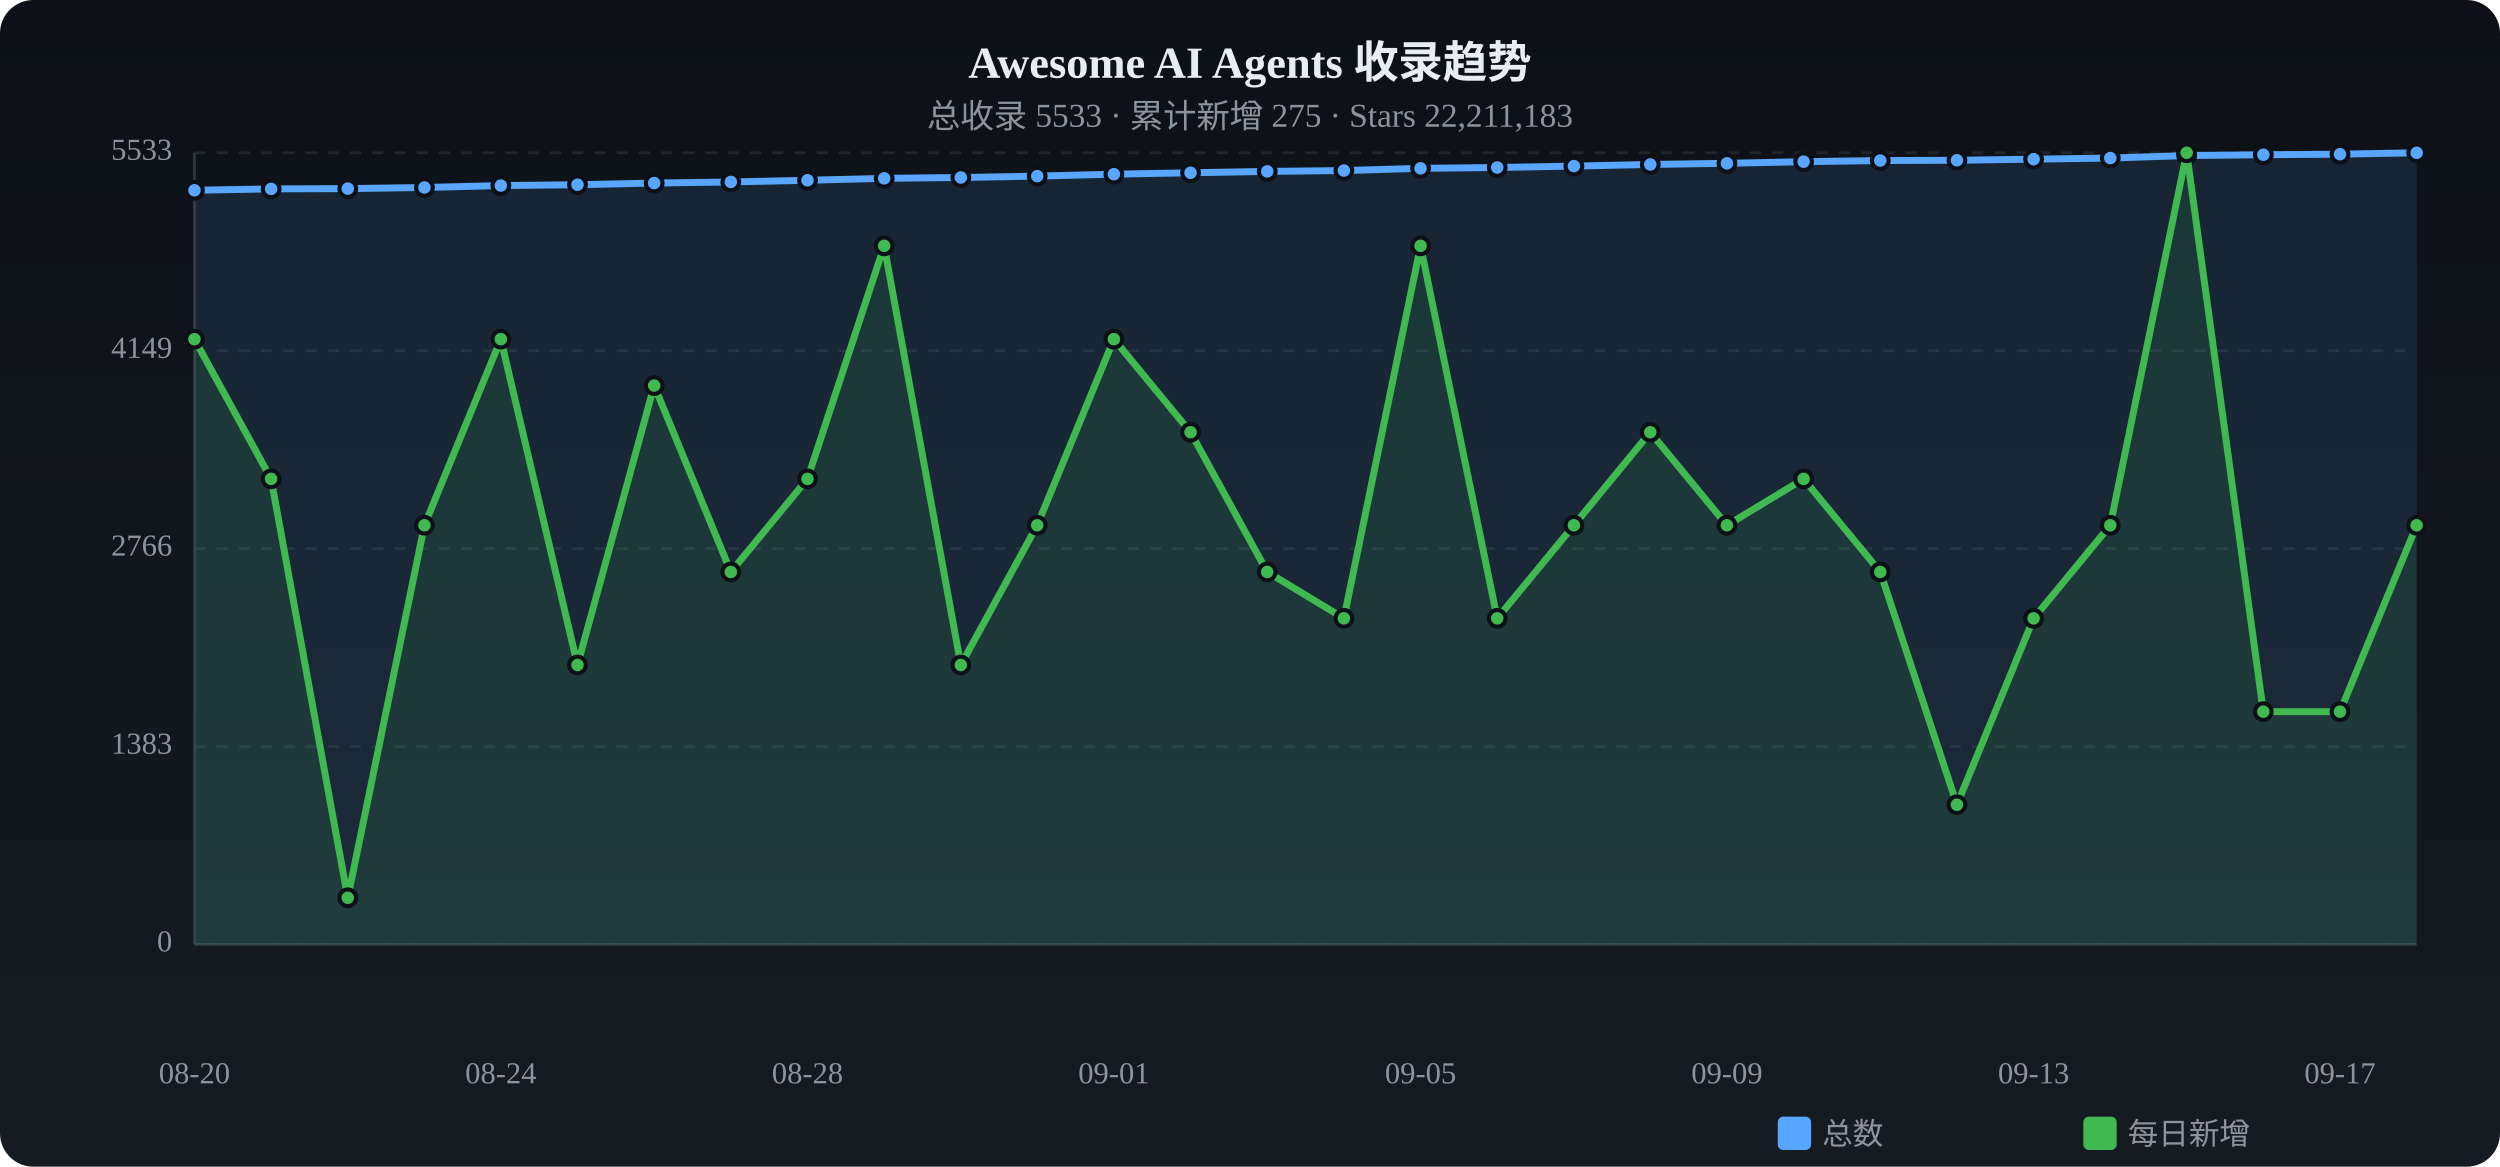
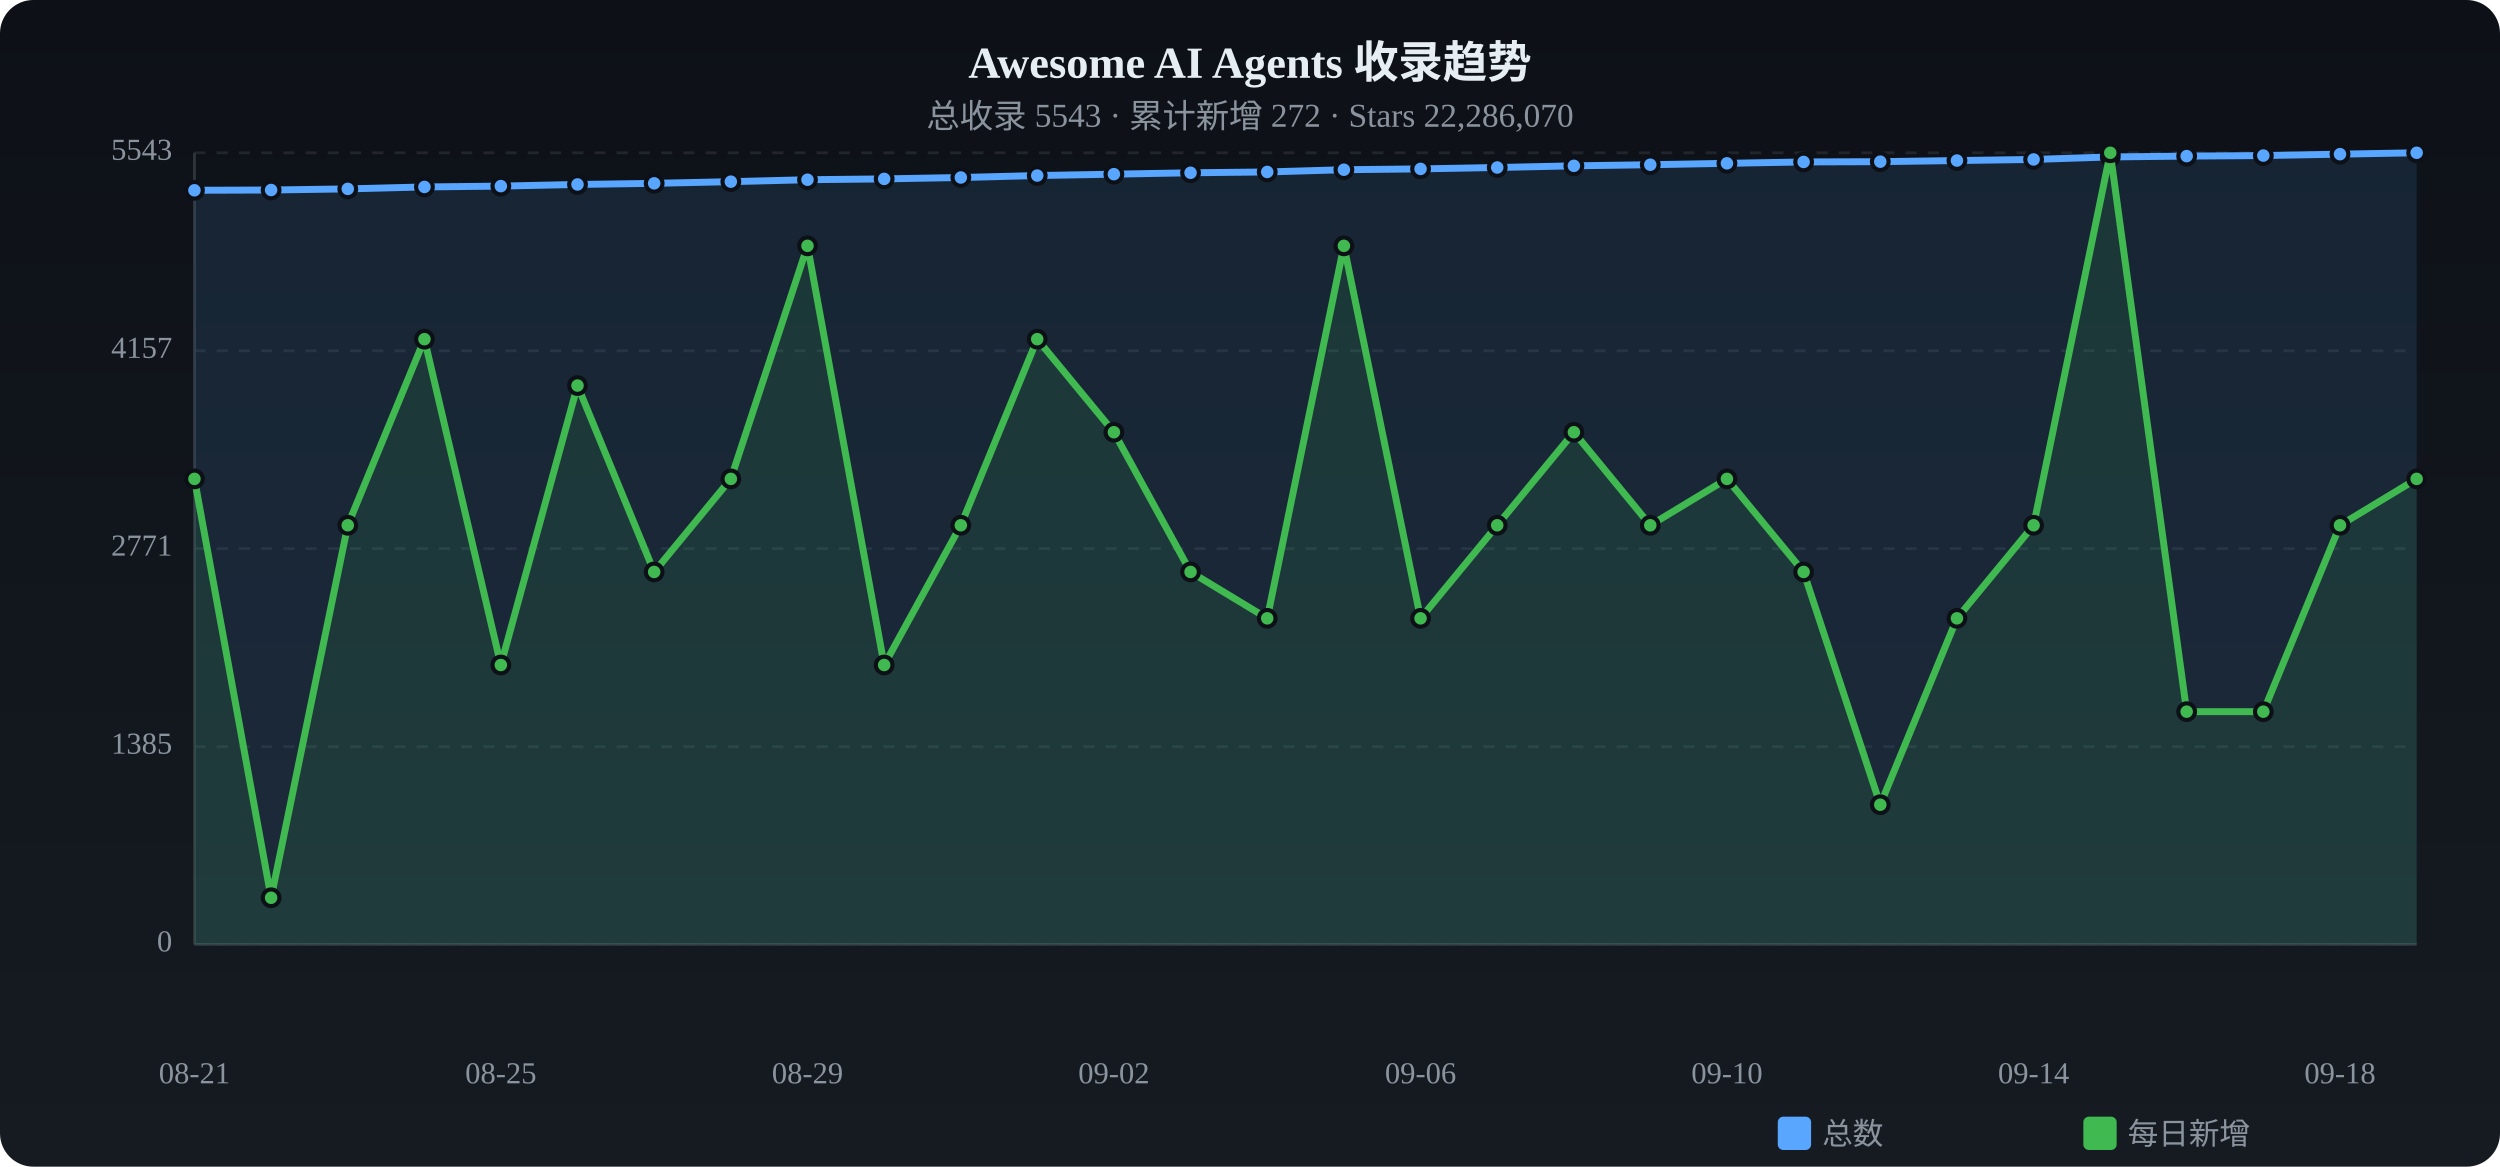
<svg xmlns="http://www.w3.org/2000/svg" viewBox="0 0 900 420" width="900" height="420">
  <defs>
    <linearGradient id="tbg" x1="0%" y1="0%" x2="0%" y2="100%">
      <stop offset="0%" stop-color="#0d1117" />
      <stop offset="100%" stop-color="#161b22" />
    </linearGradient>
  </defs>
  <rect width="900" height="420" rx="12" fill="url(#tbg)" />
  <text x="450.0" y="28" text-anchor="middle" fill="#e6edf3" font-size="16" font-weight="bold">Awesome AI Agents 收录趋势</text>
-   <text x="450.0" y="46" text-anchor="middle" fill="#8b949e" font-size="12">总收录 5533 · 累计新增 275 · Stars 22,211,183</text>
+   <text x="450.0" y="46" text-anchor="middle" fill="#8b949e" font-size="12">总收录 5543 · 累计新增 272 · Stars 22,286,070</text>
  <text x="62" y="340.0" text-anchor="end" fill="#8b949e" font-size="11" dominant-baseline="middle">0</text>
  <line x1="70" y1="340.0" x2="870" y2="340.0" stroke="#21262d" stroke-dasharray="4 4" />
-   <text x="62" y="268.8" text-anchor="end" fill="#8b949e" font-size="11" dominant-baseline="middle">1383</text>
+   <text x="62" y="268.8" text-anchor="end" fill="#8b949e" font-size="11" dominant-baseline="middle">1385</text>
  <line x1="70" y1="268.8" x2="870" y2="268.8" stroke="#21262d" stroke-dasharray="4 4" />
-   <text x="62" y="197.5" text-anchor="end" fill="#8b949e" font-size="11" dominant-baseline="middle">2766</text>
+   <text x="62" y="197.5" text-anchor="end" fill="#8b949e" font-size="11" dominant-baseline="middle">2771</text>
  <line x1="70" y1="197.5" x2="870" y2="197.5" stroke="#21262d" stroke-dasharray="4 4" />
-   <text x="62" y="126.3" text-anchor="end" fill="#8b949e" font-size="11" dominant-baseline="middle">4149</text>
+   <text x="62" y="126.3" text-anchor="end" fill="#8b949e" font-size="11" dominant-baseline="middle">4157</text>
  <line x1="70" y1="126.3" x2="870" y2="126.3" stroke="#21262d" stroke-dasharray="4 4" />
-   <text x="62" y="55.0" text-anchor="end" fill="#8b949e" font-size="11" dominant-baseline="middle">5533</text>
+   <text x="62" y="55.0" text-anchor="end" fill="#8b949e" font-size="11" dominant-baseline="middle">5543</text>
  <line x1="70" y1="55.0" x2="870" y2="55.0" stroke="#21262d" stroke-dasharray="4 4" />
  <line x1="70" y1="55" x2="70" y2="340" stroke="#30363d" />
  <line x1="70" y1="340" x2="870" y2="340" stroke="#30363d" />
-   <path d="M70.0,68.5 L97.6,68.0 L125.2,67.9 L152.8,67.5 L180.3,66.8 L207.9,66.5 L235.5,65.9 L263.1,65.5 L290.7,64.9 L318.3,64.2 L345.9,63.9 L373.4,63.4 L401.0,62.7 L428.6,62.2 L456.2,61.7 L483.8,61.4 L511.4,60.6 L539.0,60.3 L566.6,59.8 L594.1,59.2 L621.7,58.8 L649.3,58.2 L676.9,57.8 L704.5,57.7 L732.1,57.3 L759.7,56.9 L787.2,56.0 L814.8,55.7 L842.4,55.5 L870.0,55.0 L870.0,340 L70.0,340 Z" fill="#58a6ff" opacity="0.12" />
-   <polyline points="70.0,68.5 97.6,68.0 125.2,67.9 152.8,67.5 180.3,66.8 207.9,66.5 235.5,65.9 263.1,65.5 290.7,64.9 318.3,64.2 345.9,63.9 373.4,63.4 401.0,62.7 428.6,62.2 456.2,61.7 483.8,61.4 511.4,60.6 539.0,60.3 566.6,59.8 594.1,59.2 621.7,58.8 649.3,58.2 676.9,57.8 704.5,57.7 732.1,57.3 759.7,56.9 787.2,56.0 814.8,55.7 842.4,55.5 870.0,55.0" fill="none" stroke="#58a6ff" stroke-width="2.5" stroke-linecap="round" stroke-linejoin="round" />
+   <path d="M70.0,68.5 L97.6,68.4 L125.2,68.0 L152.8,67.3 L180.3,67.0 L207.9,66.4 L235.5,66.0 L263.1,65.4 L290.7,64.7 L318.3,64.4 L345.9,63.9 L373.4,63.2 L401.0,62.7 L428.6,62.2 L456.2,61.9 L483.8,61.1 L511.4,60.8 L539.0,60.3 L566.6,59.7 L594.1,59.3 L621.7,58.8 L649.3,58.3 L676.9,58.2 L704.5,57.8 L732.1,57.4 L759.7,56.5 L787.2,56.2 L814.8,56.0 L842.4,55.5 L870.0,55.0 L870.0,340 L70.0,340 Z" fill="#58a6ff" opacity="0.12" />
+   <polyline points="70.0,68.5 97.6,68.4 125.2,68.0 152.8,67.3 180.3,67.0 207.9,66.4 235.5,66.0 263.1,65.4 290.7,64.7 318.3,64.4 345.9,63.9 373.4,63.2 401.0,62.7 428.6,62.2 456.2,61.9 483.8,61.1 511.4,60.8 539.0,60.3 566.6,59.7 594.1,59.3 621.7,58.8 649.3,58.3 676.9,58.2 704.5,57.8 732.1,57.4 759.7,56.5 787.2,56.2 814.8,56.0 842.4,55.5 870.0,55.0" fill="none" stroke="#58a6ff" stroke-width="2.5" stroke-linecap="round" stroke-linejoin="round" />
  <circle cx="70.0" cy="68.5" r="3" fill="#58a6ff" stroke="#0d1117" stroke-width="1.5" />
-   <circle cx="97.6" cy="68.0" r="3" fill="#58a6ff" stroke="#0d1117" stroke-width="1.5" />
-   <circle cx="125.2" cy="67.9" r="3" fill="#58a6ff" stroke="#0d1117" stroke-width="1.5" />
-   <circle cx="152.8" cy="67.5" r="3" fill="#58a6ff" stroke="#0d1117" stroke-width="1.5" />
-   <circle cx="180.3" cy="66.8" r="3" fill="#58a6ff" stroke="#0d1117" stroke-width="1.5" />
-   <circle cx="207.9" cy="66.5" r="3" fill="#58a6ff" stroke="#0d1117" stroke-width="1.5" />
-   <circle cx="235.5" cy="65.9" r="3" fill="#58a6ff" stroke="#0d1117" stroke-width="1.5" />
-   <circle cx="263.1" cy="65.5" r="3" fill="#58a6ff" stroke="#0d1117" stroke-width="1.5" />
-   <circle cx="290.7" cy="64.9" r="3" fill="#58a6ff" stroke="#0d1117" stroke-width="1.5" />
-   <circle cx="318.3" cy="64.2" r="3" fill="#58a6ff" stroke="#0d1117" stroke-width="1.5" />
+   <circle cx="97.6" cy="68.4" r="3" fill="#58a6ff" stroke="#0d1117" stroke-width="1.5" />
+   <circle cx="125.2" cy="68.0" r="3" fill="#58a6ff" stroke="#0d1117" stroke-width="1.5" />
+   <circle cx="152.8" cy="67.3" r="3" fill="#58a6ff" stroke="#0d1117" stroke-width="1.5" />
+   <circle cx="180.3" cy="67.0" r="3" fill="#58a6ff" stroke="#0d1117" stroke-width="1.5" />
+   <circle cx="207.9" cy="66.4" r="3" fill="#58a6ff" stroke="#0d1117" stroke-width="1.5" />
+   <circle cx="235.5" cy="66.0" r="3" fill="#58a6ff" stroke="#0d1117" stroke-width="1.5" />
+   <circle cx="263.1" cy="65.4" r="3" fill="#58a6ff" stroke="#0d1117" stroke-width="1.5" />
+   <circle cx="290.7" cy="64.7" r="3" fill="#58a6ff" stroke="#0d1117" stroke-width="1.5" />
+   <circle cx="318.3" cy="64.4" r="3" fill="#58a6ff" stroke="#0d1117" stroke-width="1.5" />
  <circle cx="345.9" cy="63.9" r="3" fill="#58a6ff" stroke="#0d1117" stroke-width="1.5" />
-   <circle cx="373.4" cy="63.4" r="3" fill="#58a6ff" stroke="#0d1117" stroke-width="1.5" />
+   <circle cx="373.4" cy="63.2" r="3" fill="#58a6ff" stroke="#0d1117" stroke-width="1.5" />
  <circle cx="401.0" cy="62.7" r="3" fill="#58a6ff" stroke="#0d1117" stroke-width="1.5" />
  <circle cx="428.6" cy="62.2" r="3" fill="#58a6ff" stroke="#0d1117" stroke-width="1.5" />
-   <circle cx="456.2" cy="61.7" r="3" fill="#58a6ff" stroke="#0d1117" stroke-width="1.5" />
-   <circle cx="483.8" cy="61.4" r="3" fill="#58a6ff" stroke="#0d1117" stroke-width="1.5" />
-   <circle cx="511.4" cy="60.6" r="3" fill="#58a6ff" stroke="#0d1117" stroke-width="1.5" />
+   <circle cx="456.2" cy="61.9" r="3" fill="#58a6ff" stroke="#0d1117" stroke-width="1.5" />
+   <circle cx="483.8" cy="61.1" r="3" fill="#58a6ff" stroke="#0d1117" stroke-width="1.5" />
+   <circle cx="511.4" cy="60.8" r="3" fill="#58a6ff" stroke="#0d1117" stroke-width="1.5" />
  <circle cx="539.0" cy="60.3" r="3" fill="#58a6ff" stroke="#0d1117" stroke-width="1.5" />
-   <circle cx="566.6" cy="59.8" r="3" fill="#58a6ff" stroke="#0d1117" stroke-width="1.5" />
-   <circle cx="594.1" cy="59.2" r="3" fill="#58a6ff" stroke="#0d1117" stroke-width="1.5" />
+   <circle cx="566.6" cy="59.7" r="3" fill="#58a6ff" stroke="#0d1117" stroke-width="1.5" />
+   <circle cx="594.1" cy="59.3" r="3" fill="#58a6ff" stroke="#0d1117" stroke-width="1.5" />
  <circle cx="621.7" cy="58.8" r="3" fill="#58a6ff" stroke="#0d1117" stroke-width="1.5" />
-   <circle cx="649.3" cy="58.2" r="3" fill="#58a6ff" stroke="#0d1117" stroke-width="1.5" />
-   <circle cx="676.9" cy="57.8" r="3" fill="#58a6ff" stroke="#0d1117" stroke-width="1.5" />
-   <circle cx="704.5" cy="57.7" r="3" fill="#58a6ff" stroke="#0d1117" stroke-width="1.5" />
-   <circle cx="732.1" cy="57.3" r="3" fill="#58a6ff" stroke="#0d1117" stroke-width="1.5" />
-   <circle cx="759.7" cy="56.9" r="3" fill="#58a6ff" stroke="#0d1117" stroke-width="1.5" />
-   <circle cx="787.2" cy="56.0" r="3" fill="#58a6ff" stroke="#0d1117" stroke-width="1.5" />
-   <circle cx="814.8" cy="55.7" r="3" fill="#58a6ff" stroke="#0d1117" stroke-width="1.5" />
+   <circle cx="649.3" cy="58.3" r="3" fill="#58a6ff" stroke="#0d1117" stroke-width="1.5" />
+   <circle cx="676.9" cy="58.2" r="3" fill="#58a6ff" stroke="#0d1117" stroke-width="1.5" />
+   <circle cx="704.5" cy="57.8" r="3" fill="#58a6ff" stroke="#0d1117" stroke-width="1.5" />
+   <circle cx="732.1" cy="57.4" r="3" fill="#58a6ff" stroke="#0d1117" stroke-width="1.5" />
+   <circle cx="759.7" cy="56.5" r="3" fill="#58a6ff" stroke="#0d1117" stroke-width="1.5" />
+   <circle cx="787.2" cy="56.2" r="3" fill="#58a6ff" stroke="#0d1117" stroke-width="1.5" />
+   <circle cx="814.8" cy="56.0" r="3" fill="#58a6ff" stroke="#0d1117" stroke-width="1.5" />
  <circle cx="842.4" cy="55.5" r="3" fill="#58a6ff" stroke="#0d1117" stroke-width="1.5" />
  <circle cx="870.0" cy="55.0" r="3" fill="#58a6ff" stroke="#0d1117" stroke-width="1.5" />
-   <path d="M70.0,122.1 L97.6,172.4 L125.2,323.2 L152.8,189.1 L180.3,122.1 L207.9,239.4 L235.5,138.8 L263.1,205.9 L290.7,172.4 L318.3,88.5 L345.9,239.4 L373.4,189.1 L401.0,122.1 L428.6,155.6 L456.2,205.9 L483.8,222.6 L511.4,88.5 L539.0,222.6 L566.6,189.1 L594.1,155.6 L621.7,189.1 L649.3,172.4 L676.9,205.9 L704.5,289.7 L732.1,222.6 L759.7,189.1 L787.2,55.0 L814.8,256.2 L842.4,256.2 L870.0,189.1 L870.0,340 L70.0,340 Z" fill="#3fb950" opacity="0.12" />
-   <polyline points="70.0,122.1 97.6,172.4 125.2,323.2 152.8,189.1 180.3,122.1 207.9,239.4 235.5,138.8 263.1,205.9 290.7,172.4 318.3,88.5 345.9,239.4 373.4,189.1 401.0,122.1 428.6,155.6 456.2,205.9 483.8,222.6 511.4,88.5 539.0,222.6 566.6,189.1 594.1,155.6 621.7,189.1 649.3,172.4 676.9,205.9 704.5,289.7 732.1,222.6 759.7,189.1 787.2,55.0 814.8,256.2 842.4,256.2 870.0,189.1" fill="none" stroke="#3fb950" stroke-width="2.5" stroke-linecap="round" stroke-linejoin="round" />
-   <circle cx="70.0" cy="122.1" r="3" fill="#3fb950" stroke="#0d1117" stroke-width="1.5" />
-   <circle cx="97.6" cy="172.4" r="3" fill="#3fb950" stroke="#0d1117" stroke-width="1.5" />
-   <circle cx="125.2" cy="323.2" r="3" fill="#3fb950" stroke="#0d1117" stroke-width="1.5" />
-   <circle cx="152.8" cy="189.1" r="3" fill="#3fb950" stroke="#0d1117" stroke-width="1.5" />
-   <circle cx="180.3" cy="122.1" r="3" fill="#3fb950" stroke="#0d1117" stroke-width="1.5" />
-   <circle cx="207.9" cy="239.4" r="3" fill="#3fb950" stroke="#0d1117" stroke-width="1.5" />
-   <circle cx="235.5" cy="138.8" r="3" fill="#3fb950" stroke="#0d1117" stroke-width="1.5" />
-   <circle cx="263.1" cy="205.9" r="3" fill="#3fb950" stroke="#0d1117" stroke-width="1.5" />
-   <circle cx="290.7" cy="172.4" r="3" fill="#3fb950" stroke="#0d1117" stroke-width="1.5" />
-   <circle cx="318.3" cy="88.5" r="3" fill="#3fb950" stroke="#0d1117" stroke-width="1.5" />
-   <circle cx="345.9" cy="239.4" r="3" fill="#3fb950" stroke="#0d1117" stroke-width="1.5" />
-   <circle cx="373.4" cy="189.1" r="3" fill="#3fb950" stroke="#0d1117" stroke-width="1.5" />
-   <circle cx="401.0" cy="122.1" r="3" fill="#3fb950" stroke="#0d1117" stroke-width="1.5" />
-   <circle cx="428.6" cy="155.6" r="3" fill="#3fb950" stroke="#0d1117" stroke-width="1.5" />
-   <circle cx="456.2" cy="205.9" r="3" fill="#3fb950" stroke="#0d1117" stroke-width="1.5" />
-   <circle cx="483.8" cy="222.6" r="3" fill="#3fb950" stroke="#0d1117" stroke-width="1.5" />
-   <circle cx="511.4" cy="88.5" r="3" fill="#3fb950" stroke="#0d1117" stroke-width="1.5" />
-   <circle cx="539.0" cy="222.6" r="3" fill="#3fb950" stroke="#0d1117" stroke-width="1.5" />
-   <circle cx="566.6" cy="189.1" r="3" fill="#3fb950" stroke="#0d1117" stroke-width="1.5" />
-   <circle cx="594.1" cy="155.6" r="3" fill="#3fb950" stroke="#0d1117" stroke-width="1.5" />
-   <circle cx="621.7" cy="189.1" r="3" fill="#3fb950" stroke="#0d1117" stroke-width="1.5" />
-   <circle cx="649.3" cy="172.4" r="3" fill="#3fb950" stroke="#0d1117" stroke-width="1.5" />
-   <circle cx="676.9" cy="205.9" r="3" fill="#3fb950" stroke="#0d1117" stroke-width="1.5" />
-   <circle cx="704.5" cy="289.7" r="3" fill="#3fb950" stroke="#0d1117" stroke-width="1.5" />
-   <circle cx="732.1" cy="222.6" r="3" fill="#3fb950" stroke="#0d1117" stroke-width="1.5" />
-   <circle cx="759.7" cy="189.1" r="3" fill="#3fb950" stroke="#0d1117" stroke-width="1.5" />
-   <circle cx="787.2" cy="55.0" r="3" fill="#3fb950" stroke="#0d1117" stroke-width="1.5" />
+   <path d="M70.0,172.4 L97.6,323.2 L125.2,189.1 L152.8,122.1 L180.3,239.4 L207.9,138.8 L235.5,205.9 L263.1,172.4 L290.7,88.5 L318.3,239.4 L345.9,189.1 L373.4,122.1 L401.0,155.6 L428.6,205.9 L456.2,222.6 L483.8,88.5 L511.4,222.6 L539.0,189.1 L566.6,155.6 L594.1,189.1 L621.7,172.4 L649.3,205.9 L676.9,289.7 L704.5,222.6 L732.1,189.1 L759.7,55.0 L787.2,256.2 L814.8,256.2 L842.4,189.1 L870.0,172.4 L870.0,340 L70.0,340 Z" fill="#3fb950" opacity="0.12" />
+   <polyline points="70.0,172.4 97.6,323.2 125.2,189.1 152.8,122.1 180.3,239.4 207.9,138.8 235.5,205.9 263.1,172.4 290.7,88.5 318.3,239.4 345.9,189.1 373.4,122.1 401.0,155.6 428.6,205.9 456.2,222.6 483.8,88.5 511.4,222.6 539.0,189.1 566.6,155.6 594.1,189.1 621.7,172.4 649.3,205.9 676.9,289.7 704.5,222.6 732.1,189.1 759.7,55.0 787.2,256.2 814.8,256.2 842.4,189.1 870.0,172.4" fill="none" stroke="#3fb950" stroke-width="2.5" stroke-linecap="round" stroke-linejoin="round" />
+   <circle cx="70.0" cy="172.4" r="3" fill="#3fb950" stroke="#0d1117" stroke-width="1.5" />
+   <circle cx="97.6" cy="323.2" r="3" fill="#3fb950" stroke="#0d1117" stroke-width="1.5" />
+   <circle cx="125.2" cy="189.1" r="3" fill="#3fb950" stroke="#0d1117" stroke-width="1.5" />
+   <circle cx="152.8" cy="122.1" r="3" fill="#3fb950" stroke="#0d1117" stroke-width="1.5" />
+   <circle cx="180.3" cy="239.4" r="3" fill="#3fb950" stroke="#0d1117" stroke-width="1.5" />
+   <circle cx="207.9" cy="138.8" r="3" fill="#3fb950" stroke="#0d1117" stroke-width="1.5" />
+   <circle cx="235.5" cy="205.9" r="3" fill="#3fb950" stroke="#0d1117" stroke-width="1.5" />
+   <circle cx="263.1" cy="172.4" r="3" fill="#3fb950" stroke="#0d1117" stroke-width="1.5" />
+   <circle cx="290.7" cy="88.5" r="3" fill="#3fb950" stroke="#0d1117" stroke-width="1.5" />
+   <circle cx="318.3" cy="239.4" r="3" fill="#3fb950" stroke="#0d1117" stroke-width="1.5" />
+   <circle cx="345.9" cy="189.1" r="3" fill="#3fb950" stroke="#0d1117" stroke-width="1.5" />
+   <circle cx="373.4" cy="122.1" r="3" fill="#3fb950" stroke="#0d1117" stroke-width="1.5" />
+   <circle cx="401.0" cy="155.6" r="3" fill="#3fb950" stroke="#0d1117" stroke-width="1.5" />
+   <circle cx="428.6" cy="205.9" r="3" fill="#3fb950" stroke="#0d1117" stroke-width="1.5" />
+   <circle cx="456.2" cy="222.6" r="3" fill="#3fb950" stroke="#0d1117" stroke-width="1.5" />
+   <circle cx="483.8" cy="88.5" r="3" fill="#3fb950" stroke="#0d1117" stroke-width="1.5" />
+   <circle cx="511.4" cy="222.6" r="3" fill="#3fb950" stroke="#0d1117" stroke-width="1.5" />
+   <circle cx="539.0" cy="189.1" r="3" fill="#3fb950" stroke="#0d1117" stroke-width="1.5" />
+   <circle cx="566.6" cy="155.6" r="3" fill="#3fb950" stroke="#0d1117" stroke-width="1.5" />
+   <circle cx="594.1" cy="189.1" r="3" fill="#3fb950" stroke="#0d1117" stroke-width="1.5" />
+   <circle cx="621.7" cy="172.4" r="3" fill="#3fb950" stroke="#0d1117" stroke-width="1.5" />
+   <circle cx="649.3" cy="205.9" r="3" fill="#3fb950" stroke="#0d1117" stroke-width="1.5" />
+   <circle cx="676.9" cy="289.7" r="3" fill="#3fb950" stroke="#0d1117" stroke-width="1.5" />
+   <circle cx="704.5" cy="222.6" r="3" fill="#3fb950" stroke="#0d1117" stroke-width="1.5" />
+   <circle cx="732.1" cy="189.1" r="3" fill="#3fb950" stroke="#0d1117" stroke-width="1.5" />
+   <circle cx="759.7" cy="55.0" r="3" fill="#3fb950" stroke="#0d1117" stroke-width="1.5" />
+   <circle cx="787.2" cy="256.2" r="3" fill="#3fb950" stroke="#0d1117" stroke-width="1.5" />
  <circle cx="814.8" cy="256.2" r="3" fill="#3fb950" stroke="#0d1117" stroke-width="1.5" />
-   <circle cx="842.4" cy="256.2" r="3" fill="#3fb950" stroke="#0d1117" stroke-width="1.5" />
-   <circle cx="870.0" cy="189.1" r="3" fill="#3fb950" stroke="#0d1117" stroke-width="1.5" />
-   <text x="70.0" y="390" text-anchor="middle" fill="#8b949e" font-size="11">08-20</text>
-   <text x="180.3" y="390" text-anchor="middle" fill="#8b949e" font-size="11">08-24</text>
-   <text x="290.7" y="390" text-anchor="middle" fill="#8b949e" font-size="11">08-28</text>
-   <text x="401.0" y="390" text-anchor="middle" fill="#8b949e" font-size="11">09-01</text>
-   <text x="511.4" y="390" text-anchor="middle" fill="#8b949e" font-size="11">09-05</text>
-   <text x="621.7" y="390" text-anchor="middle" fill="#8b949e" font-size="11">09-09</text>
-   <text x="732.1" y="390" text-anchor="middle" fill="#8b949e" font-size="11">09-13</text>
-   <text x="842.4" y="390" text-anchor="middle" fill="#8b949e" font-size="11">09-17</text>
+   <circle cx="842.4" cy="189.1" r="3" fill="#3fb950" stroke="#0d1117" stroke-width="1.5" />
+   <circle cx="870.0" cy="172.4" r="3" fill="#3fb950" stroke="#0d1117" stroke-width="1.5" />
+   <text x="70.0" y="390" text-anchor="middle" fill="#8b949e" font-size="11">08-21</text>
+   <text x="180.3" y="390" text-anchor="middle" fill="#8b949e" font-size="11">08-25</text>
+   <text x="290.7" y="390" text-anchor="middle" fill="#8b949e" font-size="11">08-29</text>
+   <text x="401.0" y="390" text-anchor="middle" fill="#8b949e" font-size="11">09-02</text>
+   <text x="511.4" y="390" text-anchor="middle" fill="#8b949e" font-size="11">09-06</text>
+   <text x="621.7" y="390" text-anchor="middle" fill="#8b949e" font-size="11">09-10</text>
+   <text x="732.1" y="390" text-anchor="middle" fill="#8b949e" font-size="11">09-14</text>
+   <text x="842.4" y="390" text-anchor="middle" fill="#8b949e" font-size="11">09-18</text>
  <rect x="640" y="402" width="12" height="12" rx="2" fill="#58a6ff" />
  <text x="656" y="412" fill="#8b949e" font-size="11">总数</text>
  <rect x="750" y="402" width="12" height="12" rx="2" fill="#3fb950" />
  <text x="766" y="412" fill="#8b949e" font-size="11">每日新增</text>
</svg>
